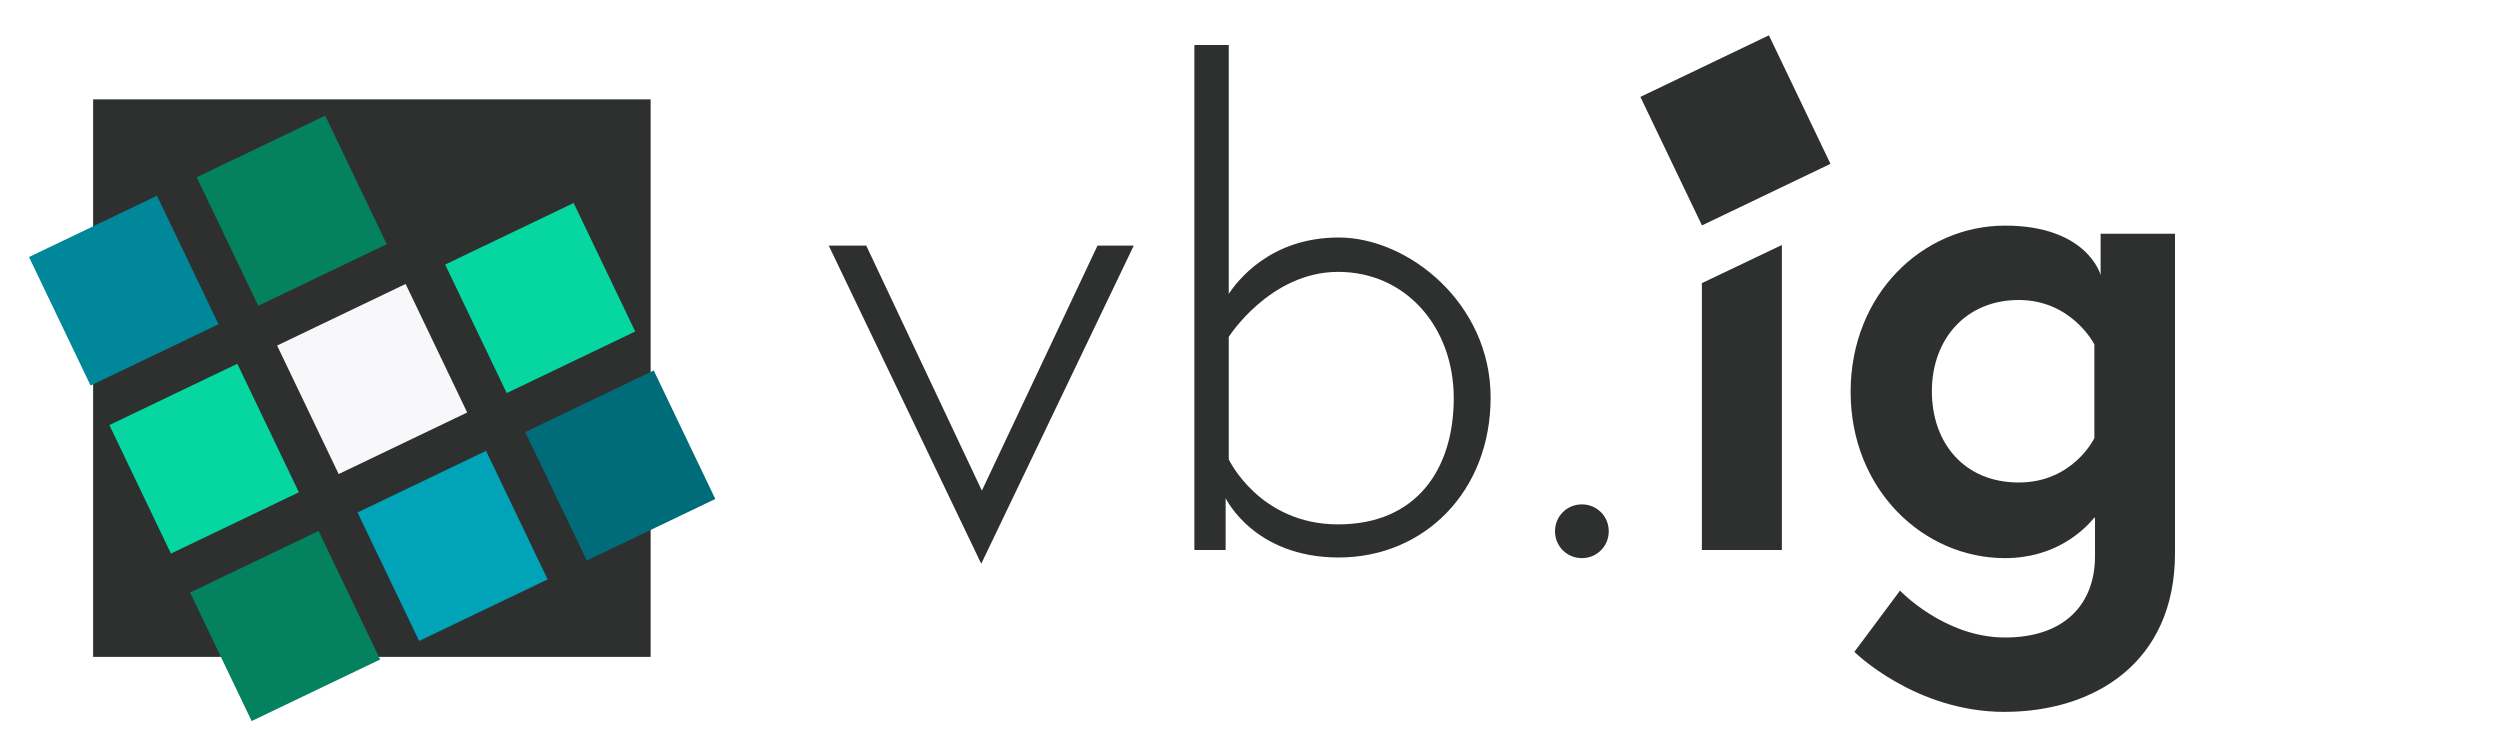
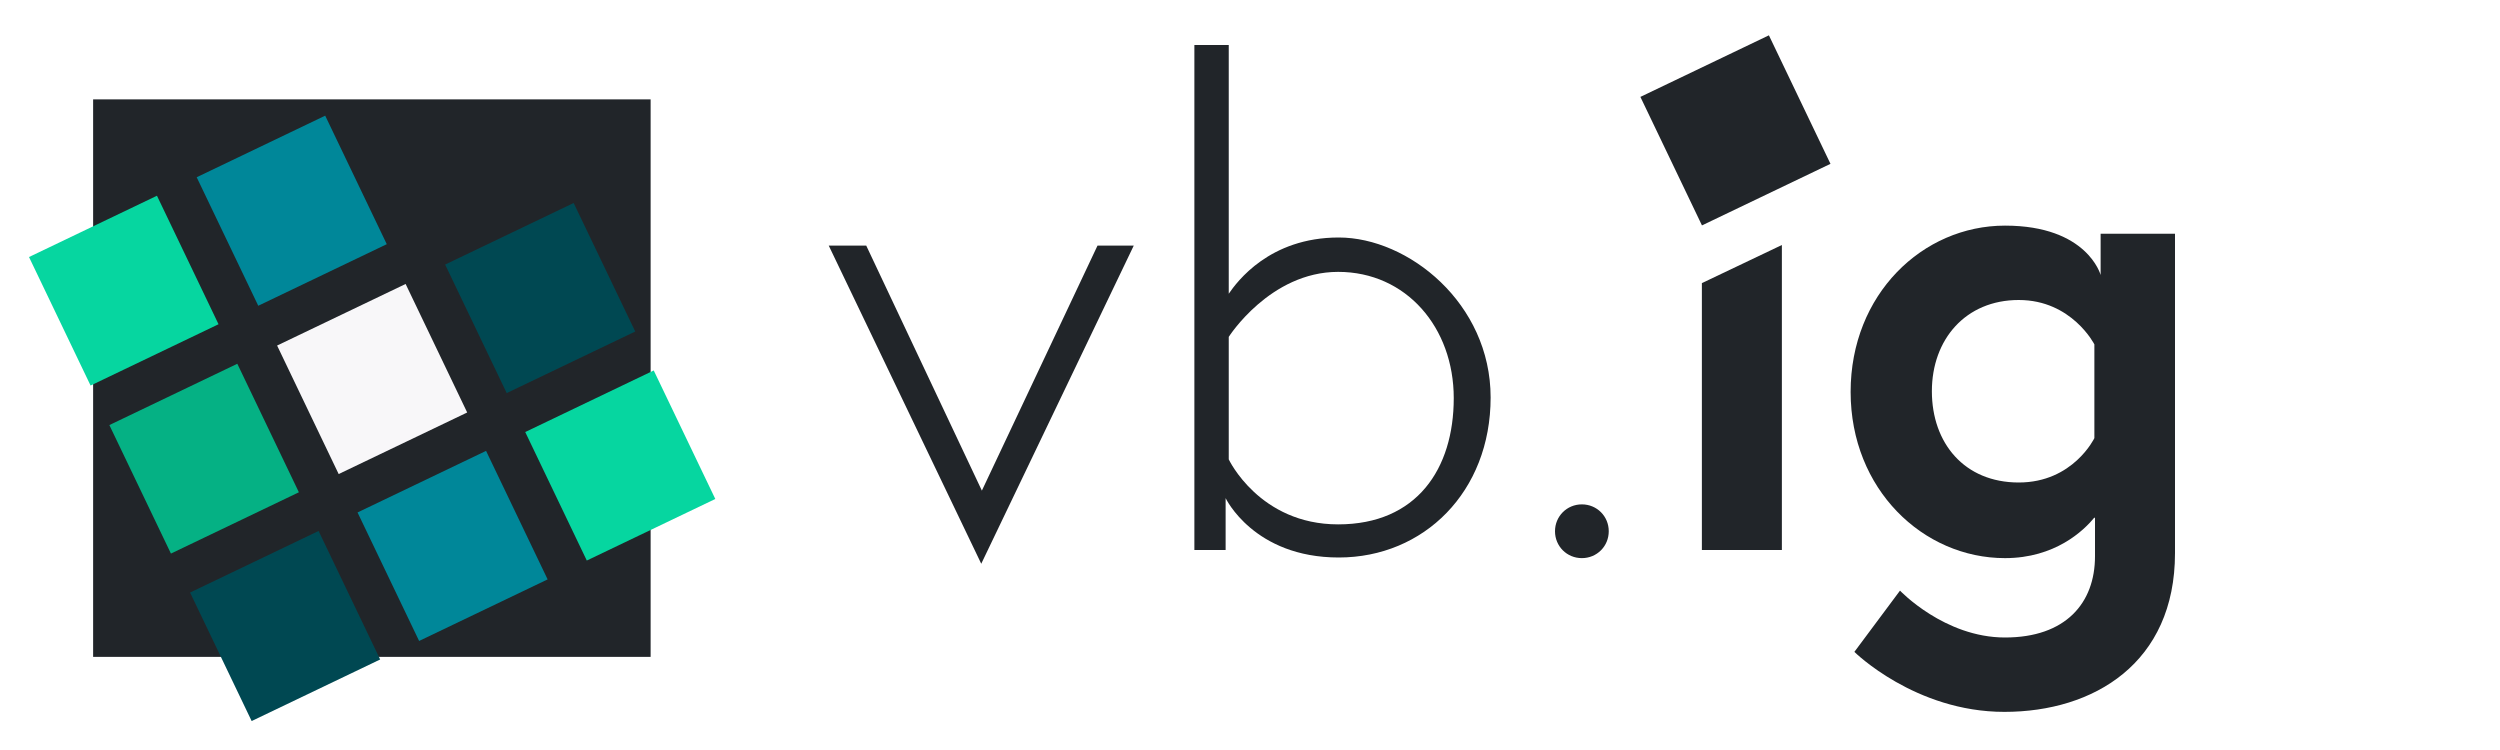
<svg xmlns="http://www.w3.org/2000/svg" id="Layer_1" version="1.1" viewBox="0 0 400 120">
  <defs>
    <style>
      .st0 {
-         fill: #00a3b8;
+         fill: #212529; 
      }

      .st1 {
-         fill: #04815f;
+         fill: #06d6a0; 
      }

      .st2 {
-         fill: #2d302f;
+         fill: #008799; 
      }

      .st3 {
-         fill: #06d6a0;
+         fill: #05b184;  
      }

      .st4 {
-         fill: #006c7a;
+         fill: #f8f7f9;  
      }

      .st5 {
-         fill: #008799;
+         fill: #004852;  
      }

-       .st6 {
-         fill: #f8f7f9;
-       }
+ 
    </style>
  </defs>
-   <rect class="st2" x="14.9" y="15.9" width="89.2" height="89.2" />
+   <rect class="st0" x="14.9" y="15.9" width="89.2" height="89.2" />
  <g id="squares">
-     <rect class="st5" x="8.4" y="35.1" width="22.7" height="22.8" transform="translate(-18.1 13.1) rotate(-25.6)" />
-     <rect class="st1" x="35.3" y="22.3" width="22.8" height="22.8" transform="translate(-10 23.5) rotate(-25.6)" />
+     <rect class="st1" x="8.4" y="35.1" width="22.7" height="22.8" transform="translate(-18.1 13.1) rotate(-25.6)" />
+     <rect class="st2" x="35.3" y="22.3" width="22.8" height="22.8" transform="translate(-10 23.5) rotate(-25.6)" />
    <rect class="st3" x="21.3" y="62" width="22.7" height="22.8" transform="translate(-28.5 21.3) rotate(-25.6)" />
-     <rect class="st6" x="48.1" y="49.2" width="22.8" height="22.8" transform="translate(-20.3 31.7) rotate(-25.6)" />
-     <rect class="st3" x="75" y="36.3" width="22.8" height="22.8" transform="translate(-12.1 42) rotate(-25.6)" />
-     <rect class="st1" x="34.2" y="88.8" width="22.8" height="22.8" transform="translate(-38.8 29.5) rotate(-25.6)" />
-     <rect class="st0" x="61" y="75.9" width="22.8" height="22.8" transform="translate(-30.6 39.9) rotate(-25.6)" />
-     <rect class="st4" x="87.9" y="63.1" width="22.8" height="22.8" transform="translate(-22.5 50.2) rotate(-25.6)" />
+     <rect class="st4" x="48.1" y="49.2" width="22.8" height="22.8" transform="translate(-20.3 31.7) rotate(-25.6)" />
+     <rect class="st5" x="75" y="36.3" width="22.8" height="22.8" transform="translate(-12.1 42) rotate(-25.6)" />
+     <rect class="st5" x="34.2" y="88.8" width="22.8" height="22.8" transform="translate(-38.8 29.5) rotate(-25.6)" />
+     <rect class="st2" x="61" y="75.9" width="22.8" height="22.8" transform="translate(-30.6 39.9) rotate(-25.6)" />
+     <rect class="st1" x="87.9" y="63.1" width="22.8" height="22.8" transform="translate(-22.5 50.2) rotate(-25.6)" />
  </g>
-   <path class="st2" d="M335.1,82.8c-1.7,2.1-6.3,6.5-14.3,6.5-13.1,0-24.7-11-24.7-26.6s11.5-26.6,24.7-26.6,15.3,7.9,15.3,7.9v-6.6h11.9v51.1c0,17.6-13,25.4-27.3,25.4s-24-9.6-24-9.6l7.3-9.8s7.1,7.5,16.8,7.5,14.4-5.5,14.4-13v-6.1h0ZM335.1,70.3v-15.2s-3.6-7.1-12.1-7.1-13.9,6.3-13.9,14.6,5.2,14.6,13.9,14.6,12.1-7.1,12.1-7.1v.2Z" />
-   <path class="st2" d="M285.1,88h-12.8v-42.7l12.8-6.1v48.8Z" />
-   <path class="st2" d="M248.8,85c0-2.4,1.9-4.3,4.3-4.3s4.3,1.9,4.3,4.3-1.9,4.3-4.3,4.3-4.3-1.9-4.3-4.3h0Z" />
-   <path class="st2" d="M196.1,88h-5V7.2h5.5v39.8c1.3-1.9,6.5-9,17.6-9s24.3,10.5,24.3,25.6-10.7,25.6-24.3,25.6-18.1-9.5-18.1-9.5v8.2h0ZM196.6,53.8v19.7s4.9,10.4,17.5,10.4,18.5-8.9,18.5-20.2-7.6-20.2-18.5-20.2-17.5,10.4-17.5,10.4h0Z" />
-   <path class="st2" d="M132.6,39.3h6l18.5,39.2,18.5-39.2h5.8l-24.4,50.9-24.4-50.9h0Z" />
-   <rect class="st2" x="266.3" y="9.5" width="22.8" height="22.8" transform="translate(18.2 122) rotate(-25.6)" />
+   <path class="st0" d="M335.1,82.8c-1.7,2.1-6.3,6.5-14.3,6.5-13.1,0-24.7-11-24.7-26.6s11.5-26.6,24.7-26.6,15.3,7.9,15.3,7.9v-6.6h11.9v51.1c0,17.6-13,25.4-27.3,25.4s-24-9.6-24-9.6l7.3-9.8s7.1,7.5,16.8,7.5,14.4-5.5,14.4-13v-6.1h0ZM335.1,70.3v-15.2s-3.6-7.1-12.1-7.1-13.9,6.3-13.9,14.6,5.2,14.6,13.9,14.6,12.1-7.1,12.1-7.1v.2Z" />
+   <path class="st0" d="M285.1,88h-12.8v-42.7l12.8-6.1v48.8Z" />
+   <path class="st0" d="M248.8,85c0-2.4,1.9-4.3,4.3-4.3s4.3,1.9,4.3,4.3-1.9,4.3-4.3,4.3-4.3-1.9-4.3-4.3h0Z" />
+   <path class="st0" d="M196.1,88h-5V7.2h5.5v39.8c1.3-1.9,6.5-9,17.6-9s24.3,10.5,24.3,25.6-10.7,25.6-24.3,25.6-18.1-9.5-18.1-9.5v8.2h0ZM196.6,53.8v19.7s4.9,10.4,17.5,10.4,18.5-8.9,18.5-20.2-7.6-20.2-18.5-20.2-17.5,10.4-17.5,10.4h0Z" />
+   <path class="st0" d="M132.6,39.3h6l18.5,39.2,18.5-39.2h5.8l-24.4,50.9-24.4-50.9h0Z" />
+   <rect class="st0" x="266.3" y="9.5" width="22.8" height="22.8" transform="translate(18.2 122) rotate(-25.6)" />
</svg>
